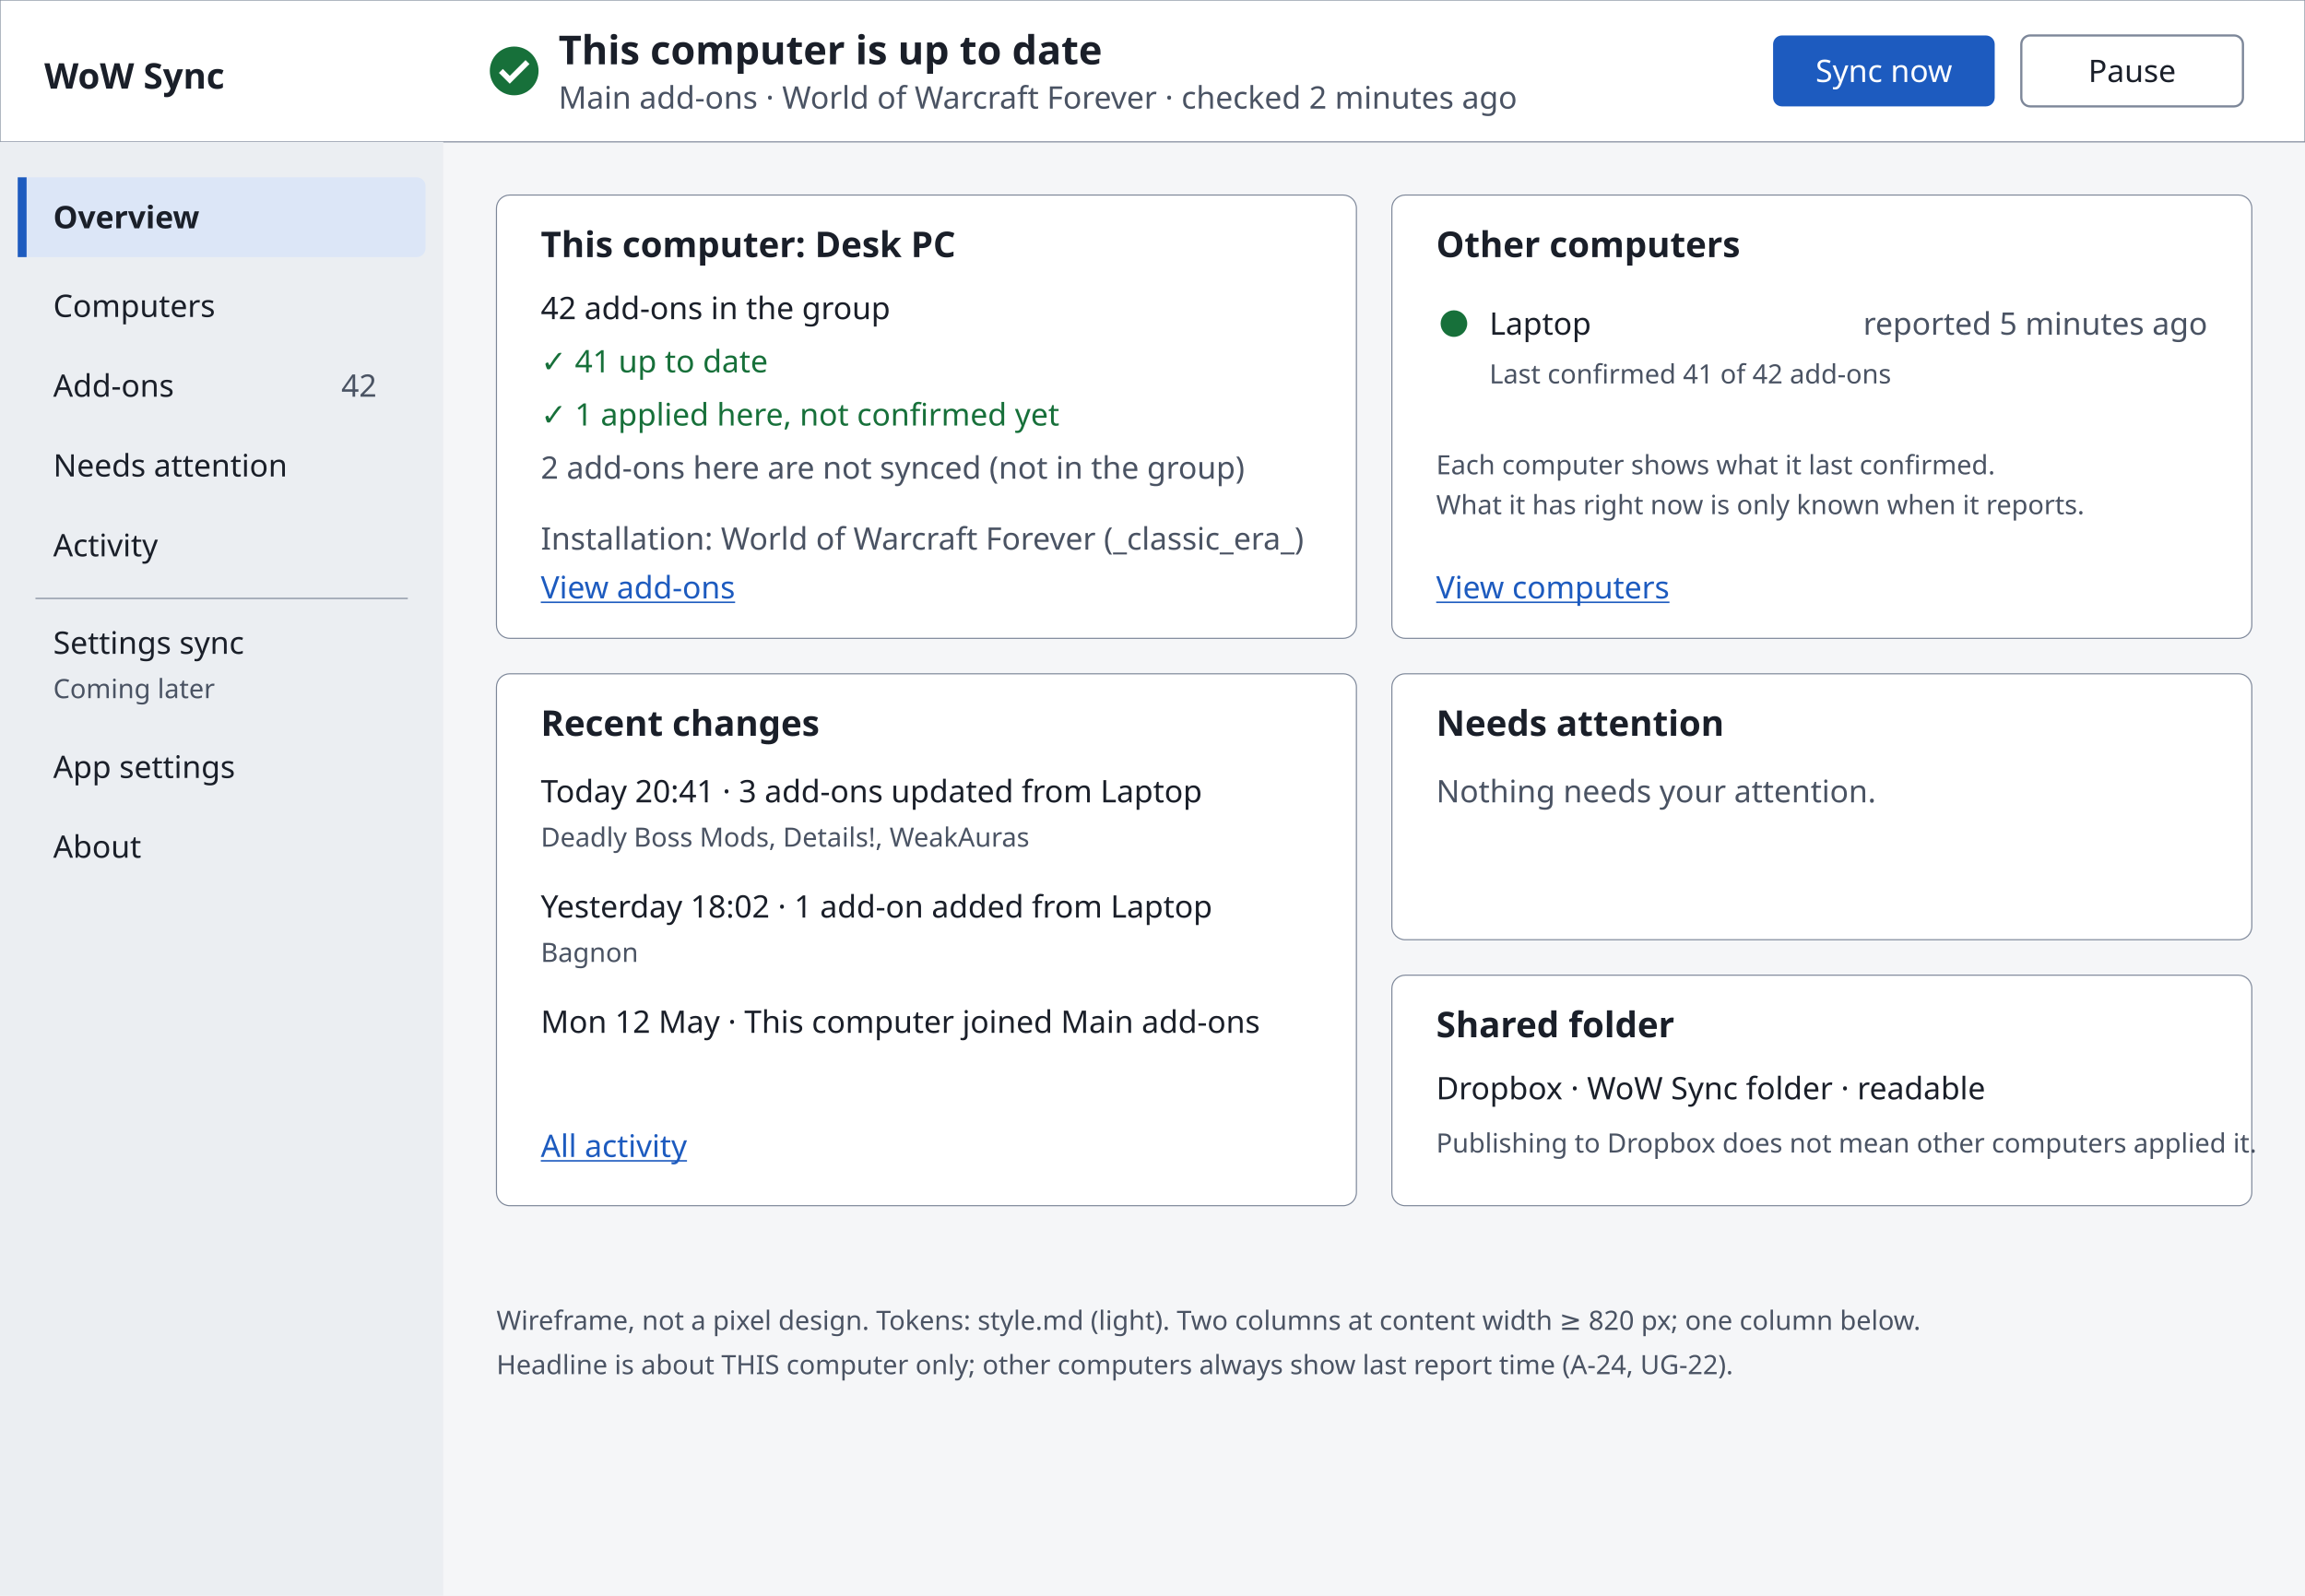
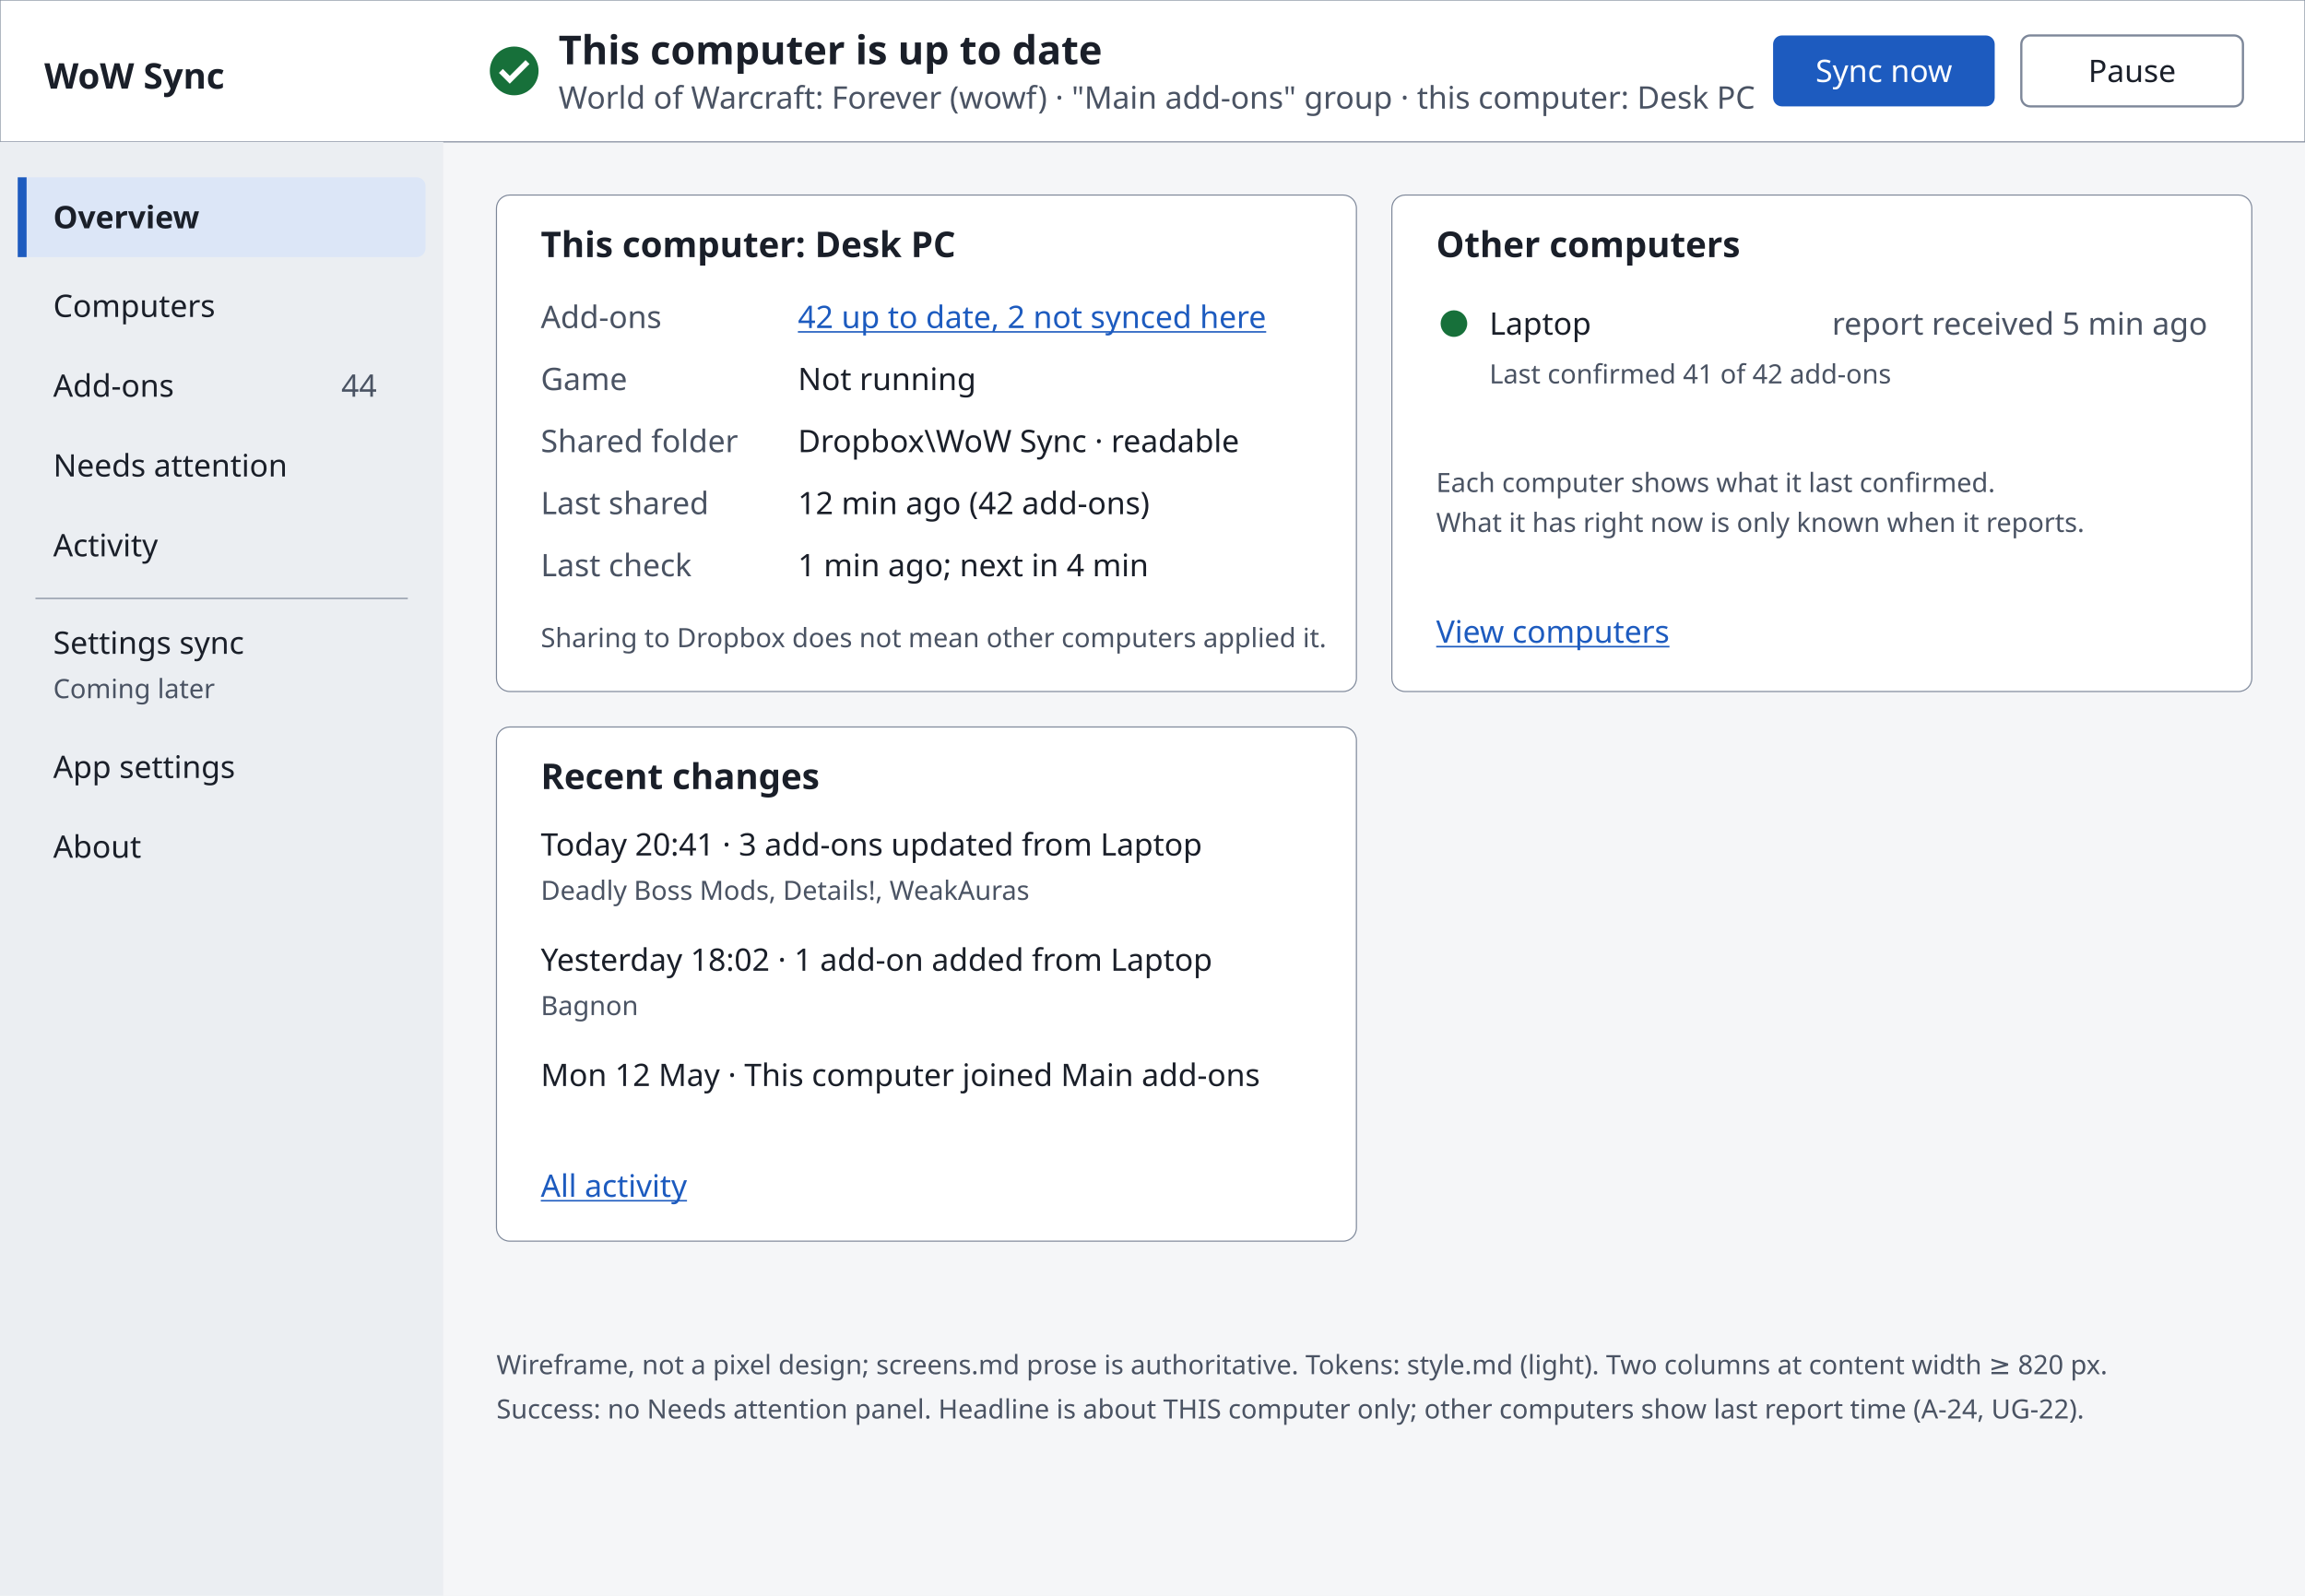
<svg xmlns="http://www.w3.org/2000/svg" viewBox="0 0 1040 720" width="1040" height="720" font-family="Segoe UI, system-ui, sans-serif" font-size="14">
  <rect width="1040" height="720" fill="#F5F6F8" />
  <rect x="0" y="0" width="1040" height="64" fill="#FFFFFF" stroke="#7D8799" stroke-width="0.5" />
  <circle cx="232" cy="32" r="11" fill="#17703A" />
  <path d="M226 32 l4 4 l8 -8" stroke="#FFFFFF" stroke-width="2.5" fill="none" />
  <text x="252" y="29" font-size="18" font-weight="600" fill="#1A1F29">This computer is up to date</text>
-   <text x="252" y="49" fill="#4A5363">Main add-ons · World of Warcraft Forever · checked 2 minutes ago</text>
+   <text x="252" y="49" fill="#4A5363">World of Warcraft: Forever (wowf) · "Main add-ons" group · this computer: Desk PC</text>
  <rect x="800" y="16" width="100" height="32" rx="4" fill="#1D5BBF" />
  <text x="850" y="37" text-anchor="middle" fill="#FFFFFF">Sync now</text>
  <rect x="912" y="16" width="100" height="32" rx="4" fill="#FFFFFF" stroke="#7D8799" />
  <text x="962" y="37" text-anchor="middle" fill="#1A1F29">Pause</text>
  <rect x="0" y="64" width="200" height="656" fill="#EBEEF2" />
  <text x="20" y="40" font-size="16" font-weight="600" fill="#1A1F29">WoW Sync</text>
  <rect x="8" y="80" width="184" height="36" rx="4" fill="#DCE6F7" />
  <rect x="8" y="80" width="4" height="36" fill="#1D5BBF" />
  <text x="24" y="103" font-weight="600" fill="#1A1F29">Overview</text>
  <text x="24" y="143" fill="#1A1F29">Computers</text>
  <text x="24" y="179" fill="#1A1F29">Add-ons</text>
-   <text x="170" y="179" text-anchor="end" fill="#4A5363">42</text>
+   <text x="170" y="179" text-anchor="end" fill="#4A5363">44</text>
  <text x="24" y="215" fill="#1A1F29">Needs attention</text>
  <text x="24" y="251" fill="#1A1F29">Activity</text>
  <line x1="16" y1="270" x2="184" y2="270" stroke="#7D8799" stroke-width="0.5" />
  <text x="24" y="295" fill="#1A1F29">Settings sync</text>
  <text x="24" y="315" font-size="12" fill="#4A5363">Coming later</text>
  <text x="24" y="351" fill="#1A1F29">App settings</text>
  <text x="24" y="387" fill="#1A1F29">About</text>
-   <rect x="224" y="88" width="388" height="200" rx="6" fill="#FFFFFF" stroke="#7D8799" stroke-width="0.5" />
+   <rect x="224" y="88" width="388" height="224" rx="6" fill="#FFFFFF" stroke="#7D8799" stroke-width="0.5" />
  <text x="244" y="116" font-size="16" font-weight="600" fill="#1A1F29">This computer: Desk PC</text>
-   <text x="244" y="144" fill="#1A1F29">42 add-ons in the group</text>
-   <text x="244" y="168" fill="#17703A">✓ 41 up to date</text>
-   <text x="244" y="192" fill="#17703A">✓ 1 applied here, not confirmed yet</text>
-   <text x="244" y="216" fill="#4A5363">2 add-ons here are not synced (not in the group)</text>
-   <text x="244" y="248" fill="#4A5363">Installation: World of Warcraft Forever (_classic_era_)</text>
-   <text x="244" y="270" fill="#1D5BBF" text-decoration="underline">View add-ons</text>
-   <rect x="224" y="304" width="388" height="240" rx="6" fill="#FFFFFF" stroke="#7D8799" stroke-width="0.5" />
-   <text x="244" y="332" font-size="16" font-weight="600" fill="#1A1F29">Recent changes</text>
-   <text x="244" y="362" fill="#1A1F29">Today 20:41 · 3 add-ons updated from Laptop</text>
-   <text x="244" y="382" font-size="12" fill="#4A5363">Deadly Boss Mods, Details!, WeakAuras</text>
-   <text x="244" y="414" fill="#1A1F29">Yesterday 18:02 · 1 add-on added from Laptop</text>
-   <text x="244" y="434" font-size="12" fill="#4A5363">Bagnon</text>
-   <text x="244" y="466" fill="#1A1F29">Mon 12 May · This computer joined Main add-ons</text>
-   <text x="244" y="522" fill="#1D5BBF" text-decoration="underline">All activity</text>
-   <rect x="628" y="88" width="388" height="200" rx="6" fill="#FFFFFF" stroke="#7D8799" stroke-width="0.5" />
+   <text x="244" y="148" fill="#4A5363">Add-ons</text>
+   <text x="360" y="148" fill="#1D5BBF" text-decoration="underline">42 up to date, 2 not synced here</text>
+   <text x="244" y="176" fill="#4A5363">Game</text>
+   <text x="360" y="176" fill="#1A1F29">Not running</text>
+   <text x="244" y="204" fill="#4A5363">Shared folder</text>
+   <text x="360" y="204" fill="#1A1F29">Dropbox\WoW Sync · readable</text>
+   <text x="244" y="232" fill="#4A5363">Last shared</text>
+   <text x="360" y="232" fill="#1A1F29">12 min ago (42 add-ons)</text>
+   <text x="244" y="260" fill="#4A5363">Last check</text>
+   <text x="360" y="260" fill="#1A1F29">1 min ago; next in 4 min</text>
+   <text x="244" y="292" font-size="12" fill="#4A5363">Sharing to Dropbox does not mean other computers applied it.</text>
+   <rect x="224" y="328" width="388" height="232" rx="6" fill="#FFFFFF" stroke="#7D8799" stroke-width="0.5" />
+   <text x="244" y="356" font-size="16" font-weight="600" fill="#1A1F29">Recent changes</text>
+   <text x="244" y="386" fill="#1A1F29">Today 20:41 · 3 add-ons updated from Laptop</text>
+   <text x="244" y="406" font-size="12" fill="#4A5363">Deadly Boss Mods, Details!, WeakAuras</text>
+   <text x="244" y="438" fill="#1A1F29">Yesterday 18:02 · 1 add-on added from Laptop</text>
+   <text x="244" y="458" font-size="12" fill="#4A5363">Bagnon</text>
+   <text x="244" y="490" fill="#1A1F29">Mon 12 May · This computer joined Main add-ons</text>
+   <text x="244" y="540" fill="#1D5BBF" text-decoration="underline">All activity</text>
+   <rect x="628" y="88" width="388" height="224" rx="6" fill="#FFFFFF" stroke="#7D8799" stroke-width="0.5" />
  <text x="648" y="116" font-size="16" font-weight="600" fill="#1A1F29">Other computers</text>
  <circle cx="656" cy="146" r="6" fill="#17703A" />
  <text x="672" y="151" fill="#1A1F29">Laptop</text>
-   <text x="996" y="151" text-anchor="end" fill="#4A5363">reported 5 minutes ago</text>
+   <text x="996" y="151" text-anchor="end" fill="#4A5363">report received 5 min ago</text>
  <text x="672" y="173" font-size="12" fill="#4A5363">Last confirmed 41 of 42 add-ons</text>
-   <text x="648" y="214" font-size="12" fill="#4A5363">Each computer shows what it last confirmed.</text>
-   <text x="648" y="232" font-size="12" fill="#4A5363">What it has right now is only known when it reports.</text>
-   <text x="648" y="270" fill="#1D5BBF" text-decoration="underline">View computers</text>
-   <rect x="628" y="304" width="388" height="120" rx="6" fill="#FFFFFF" stroke="#7D8799" stroke-width="0.5" />
-   <text x="648" y="332" font-size="16" font-weight="600" fill="#1A1F29">Needs attention</text>
-   <text x="648" y="362" fill="#4A5363">Nothing needs your attention.</text>
-   <rect x="628" y="440" width="388" height="104" rx="6" fill="#FFFFFF" stroke="#7D8799" stroke-width="0.5" />
-   <text x="648" y="468" font-size="16" font-weight="600" fill="#1A1F29">Shared folder</text>
-   <text x="648" y="496" fill="#1A1F29">Dropbox · WoW Sync folder · readable</text>
-   <text x="648" y="520" font-size="12" fill="#4A5363">Publishing to Dropbox does not mean other computers applied it.</text>
-   <text x="224" y="600" font-size="12" fill="#4A5363">Wireframe, not a pixel design. Tokens: style.md (light). Two columns at content width ≥ 820 px; one column below.</text>
-   <text x="224" y="620" font-size="12" fill="#4A5363">Headline is about THIS computer only; other computers always show last report time (A-24, UG-22).</text>
+   <text x="648" y="222" font-size="12" fill="#4A5363">Each computer shows what it last confirmed.</text>
+   <text x="648" y="240" font-size="12" fill="#4A5363">What it has right now is only known when it reports.</text>
+   <text x="648" y="290" fill="#1D5BBF" text-decoration="underline">View computers</text>
+   <text x="224" y="620" font-size="12" fill="#4A5363">Wireframe, not a pixel design; screens.md prose is authoritative. Tokens: style.md (light). Two columns at content width ≥ 820 px.</text>
+   <text x="224" y="640" font-size="12" fill="#4A5363">Success: no Needs attention panel. Headline is about THIS computer only; other computers show last report time (A-24, UG-22).</text>
</svg>
